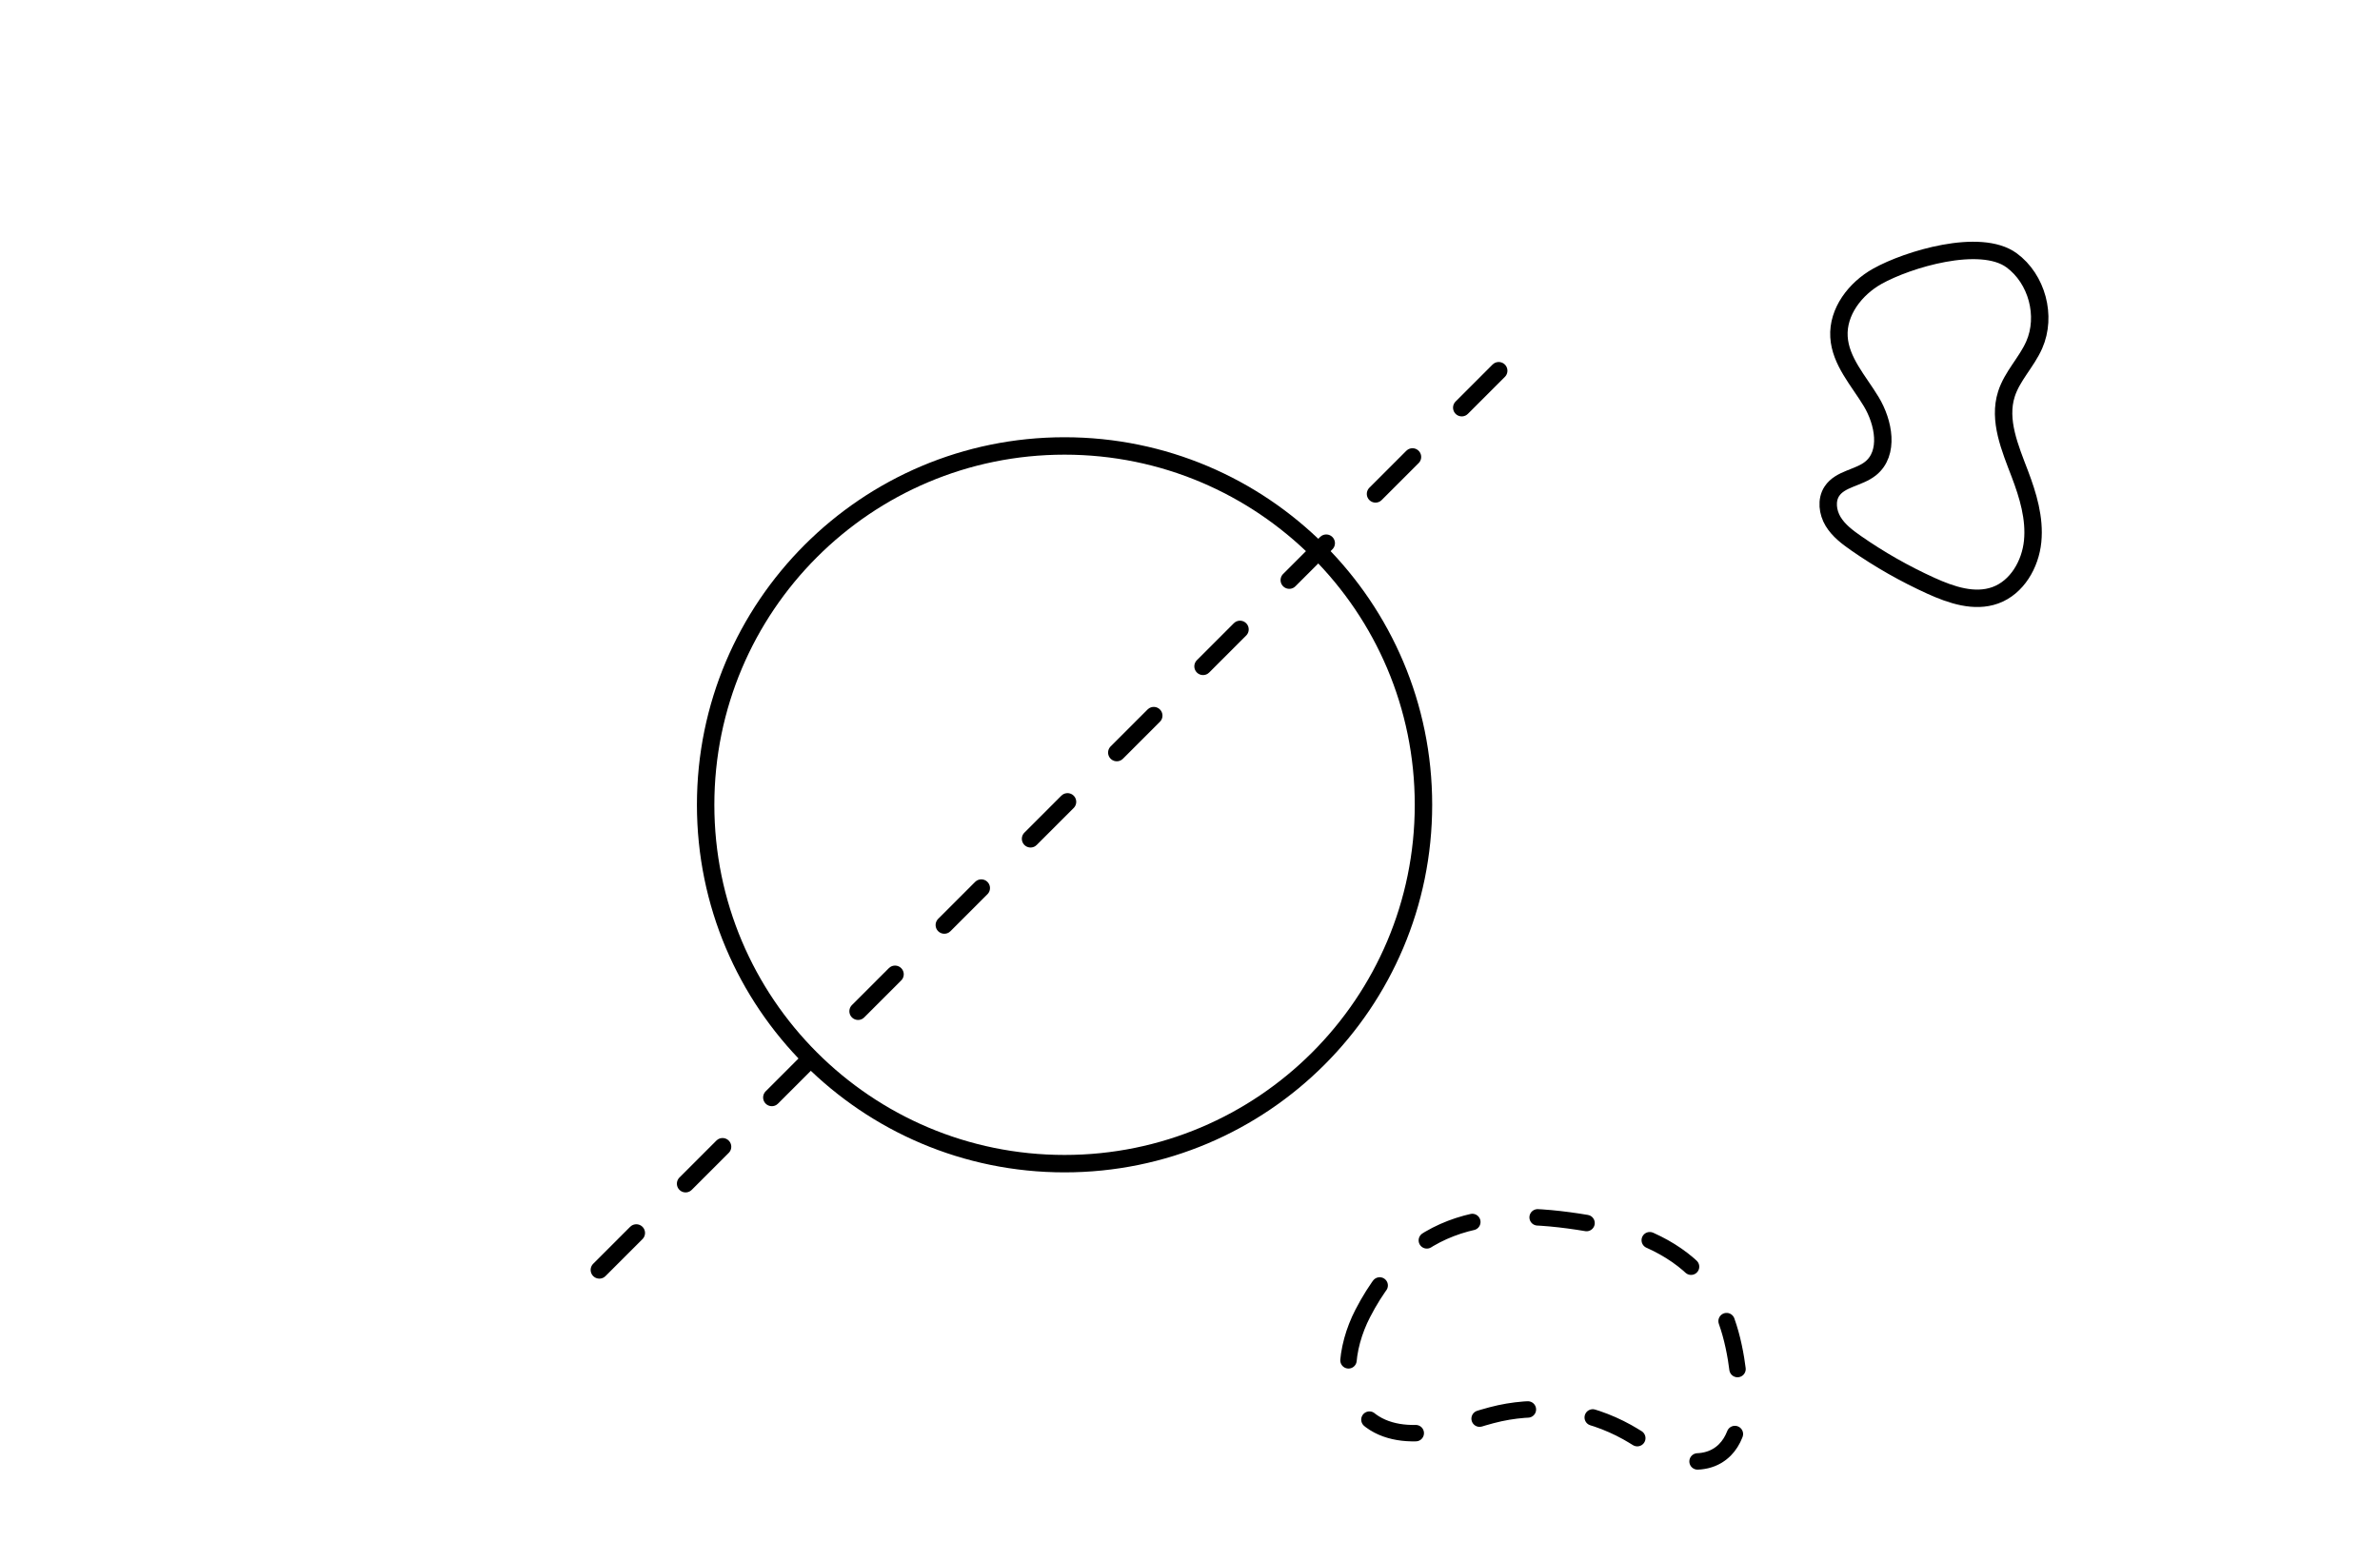
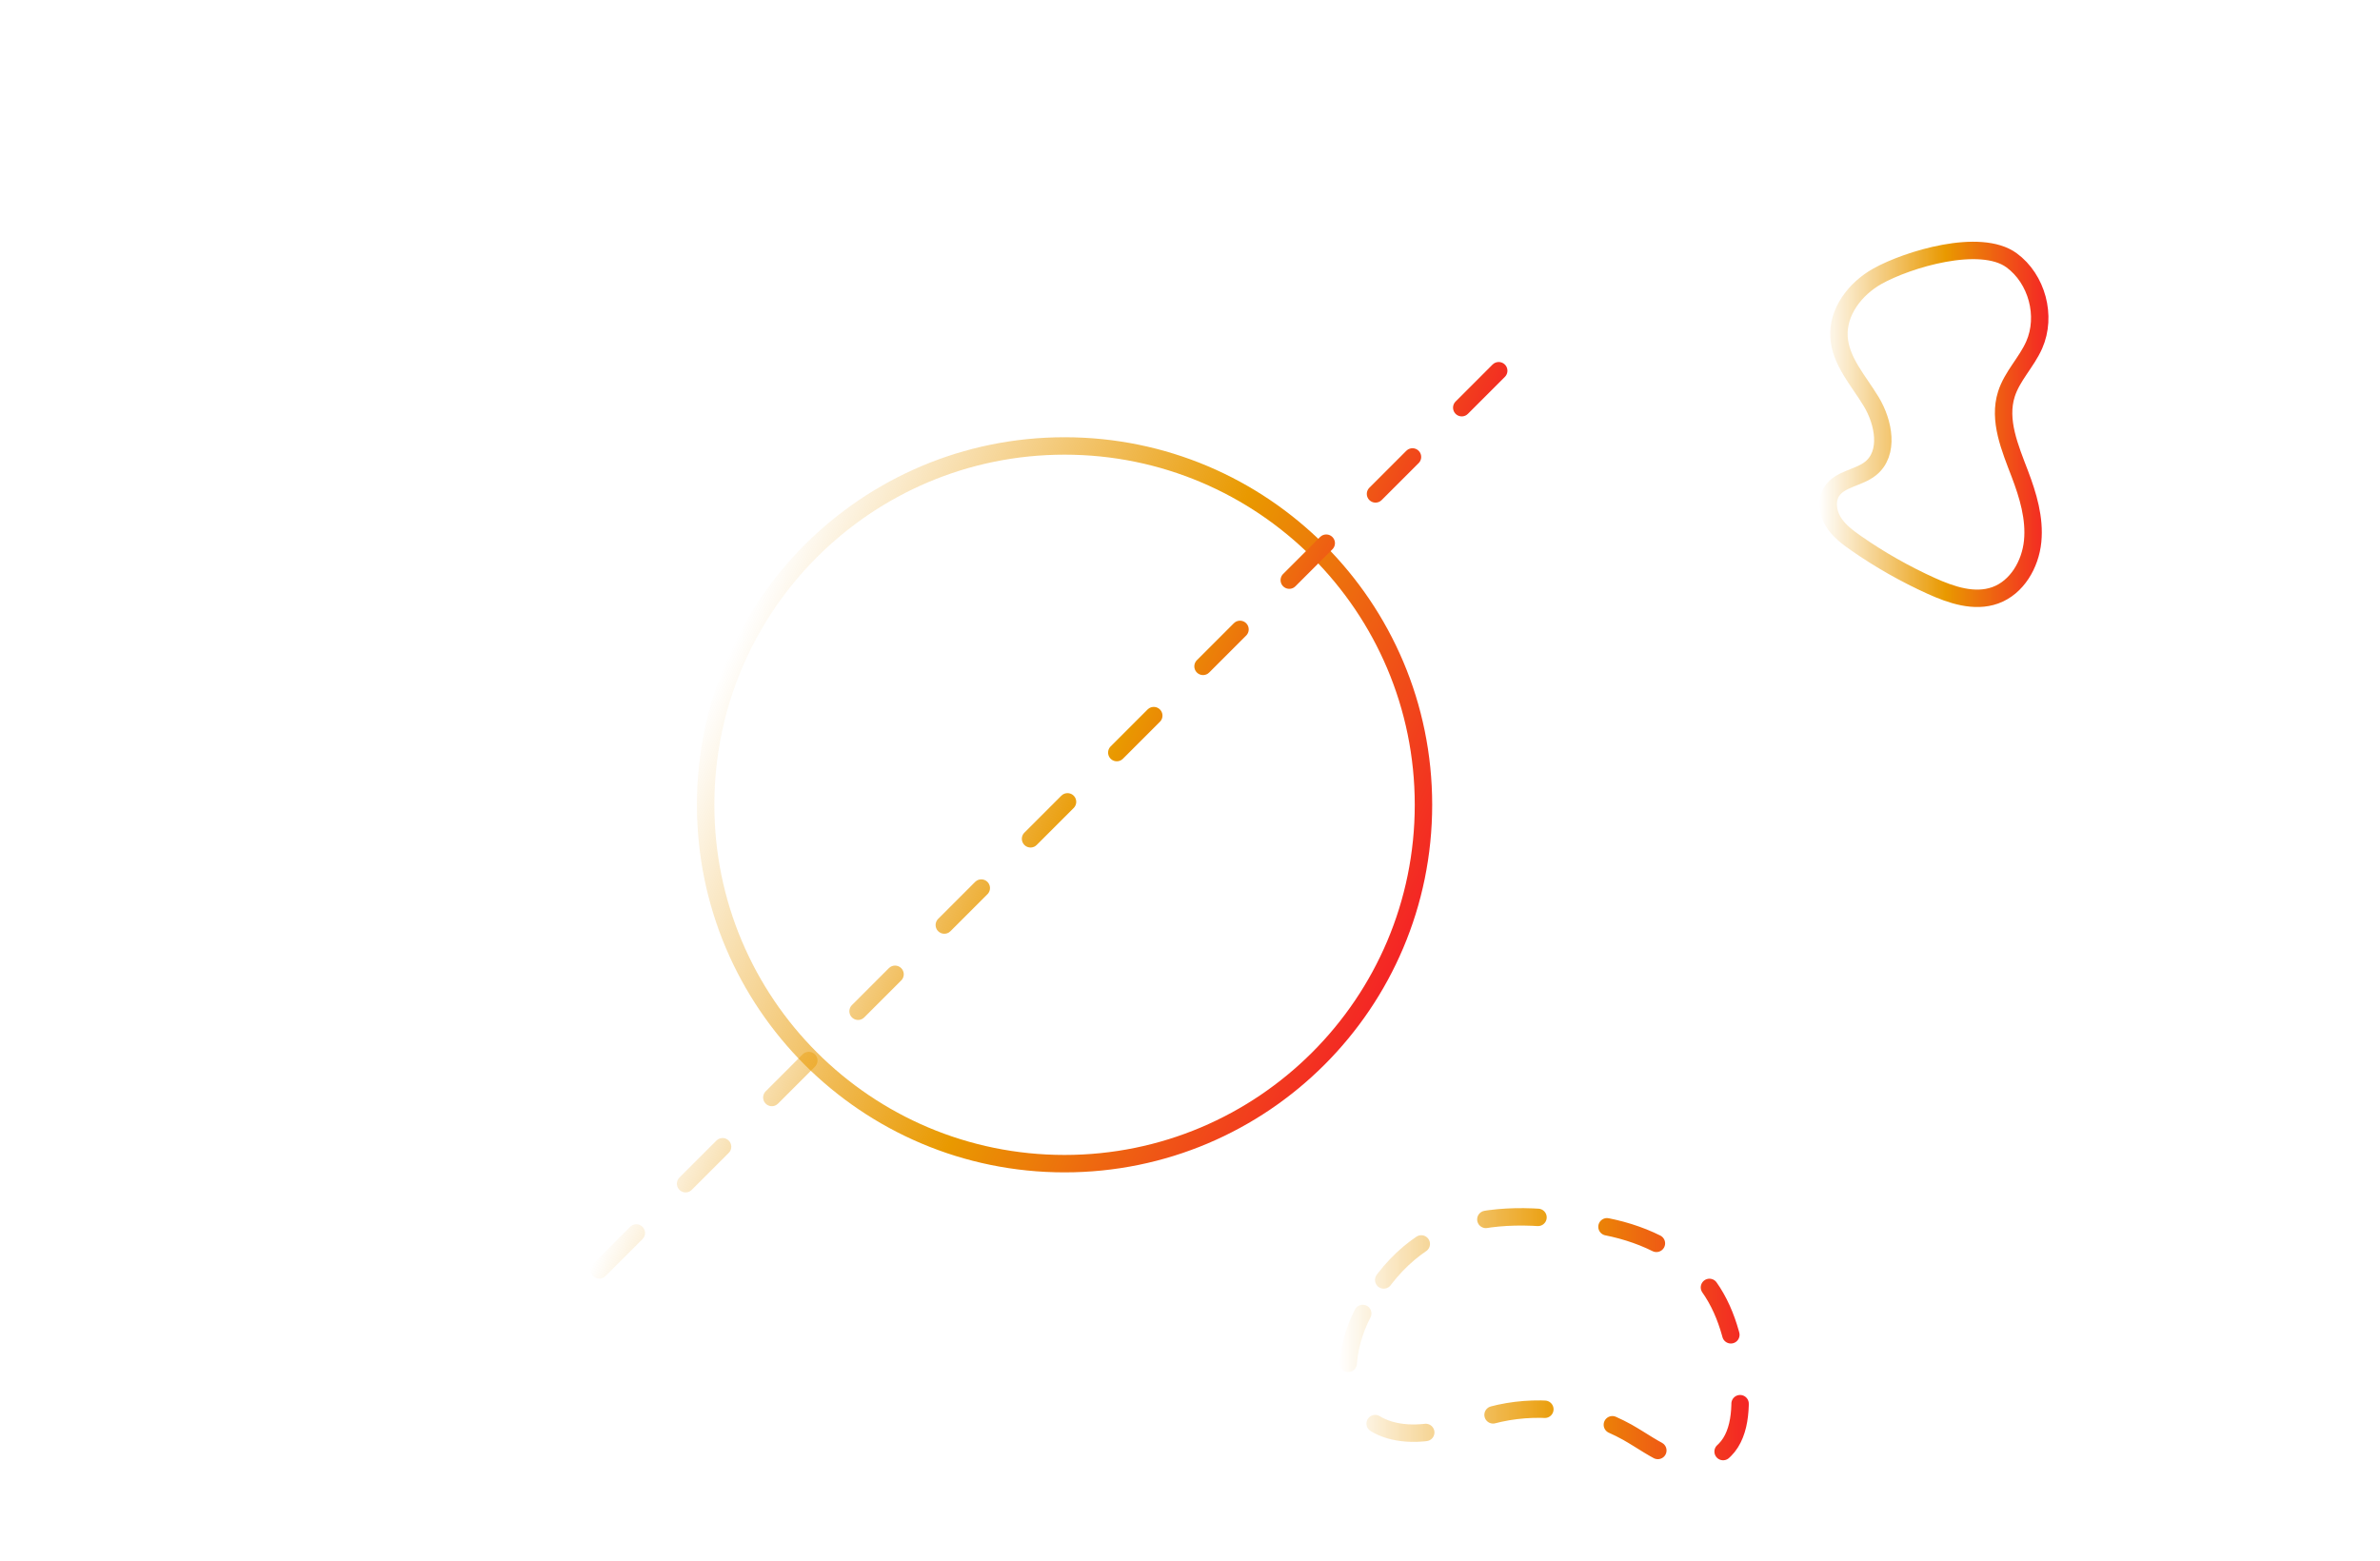
- <svg xmlns="http://www.w3.org/2000/svg" viewBox="0 0 1366 896">
+ <svg xmlns="http://www.w3.org/2000/svg" xmlns:xlink="http://www.w3.org/1999/xlink" viewBox="0 0 1366 896">
  <defs>
-     <style>.cls-1,.cls-2,.cls-3,.cls-4{fill:none;stroke:#000;stroke-miterlimit:10;}.cls-1,.cls-2,.cls-4{stroke-linecap:round;}.cls-1,.cls-2,.cls-3{stroke-width:10px;}.cls-2{stroke-dasharray:30 40;}.cls-4{stroke-width:9.43px;stroke-dasharray:28.28 37.71;}</style>
+     <style>.cls-1,.cls-2,.cls-3,.cls-4{fill:none;stroke-linecap:round;stroke-miterlimit:10;stroke-width:10px;}.cls-1{stroke:url(#linear-gradient);}.cls-2,.cls-4{stroke-dasharray:30 40;}.cls-2{stroke:url(#linear-gradient-2);}.cls-3{stroke:url(#linear-gradient-3);}.cls-4{stroke:url(#linear-gradient-4);}</style>
+     <linearGradient id="linear-gradient" x1="419.19" y1="373.96" x2="802.81" y2="550.04" gradientUnits="userSpaceOnUse">
+       <stop offset="0" stop-color="#e99900" stop-opacity="0" />
+       <stop offset="0.55" stop-color="#e99900" />
+       <stop offset="1" stop-color="#f42525" />
+     </linearGradient>
+     <linearGradient id="linear-gradient-2" x1="487.15" y1="405.15" x2="734.85" y2="518.85" xlink:href="#linear-gradient" />
+     <linearGradient id="linear-gradient-3" x1="1044.28" y1="243.62" x2="1175.71" y2="243.62" xlink:href="#linear-gradient" />
+     <linearGradient id="linear-gradient-4" x1="768.68" y1="768.74" x2="1003.75" y2="768.74" xlink:href="#linear-gradient" />
  </defs>
  <g id="Hi-bg-stroked">
    <circle class="cls-1" cx="611" cy="462" r="206" />
    <line class="cls-2" x1="344" y1="729" x2="878" y2="195" />
    <path class="cls-3" d="M1077.48,158.61c-12.61,7.06-22.84,20.31-22,34.74.82,14,11.25,25.18,18.49,37.17s10.57,29.63-.35,38.41c-6.78,5.46-17.42,5.81-22.21,13.07-3.35,5.09-2.45,12.1.69,17.32s8.16,9,13.16,12.49a271.61,271.61,0,0,0,43.1,24.5c11.59,5.25,24.83,9.73,36.8,5.43,12.49-4.49,20.17-17.8,21.48-31s-2.65-26.34-7.36-38.73c-5.62-14.77-12.49-30.73-7.7-45.78,3.27-10.32,11.57-18.29,15.94-28.19,7.34-16.6,1.61-37.94-13-48.63C1136.49,136.3,1094.9,148.85,1077.48,158.61Z" />
    <path class="cls-4" d="M782.13,754c-9.93,19.22-13.53,45.82,2.76,60.06,10,8.71,24.56,9.94,37.59,7.65s25.35-7.58,38.27-10.43a105,105,0,0,1,73.18,10.85c8.2,4.6,15.82,10.33,24.54,13.85s19.14,4.55,27.2-.28c12.85-7.7,14-25.67,12.63-40.58-1.85-19.89-5.87-40.31-17.48-56.55-13.49-18.88-35.87-29.87-58.63-34.36C862.85,692.49,812.86,694.46,782.13,754Z" />
  </g>
</svg>
